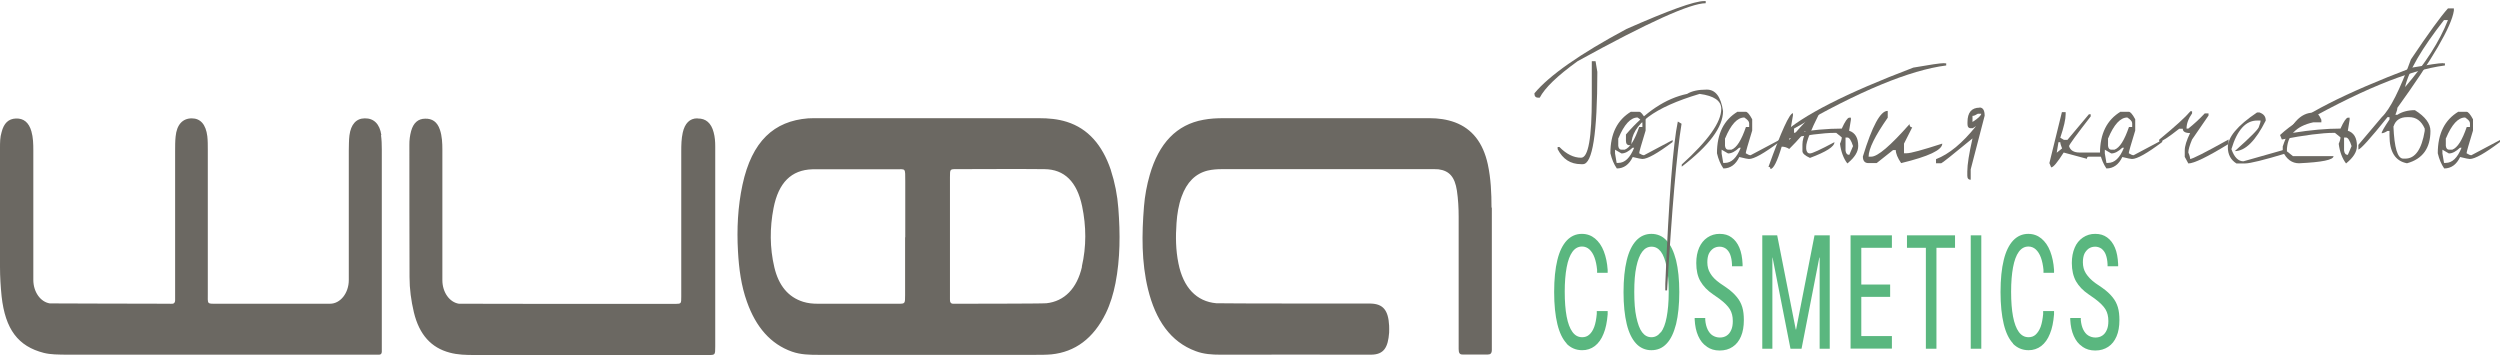
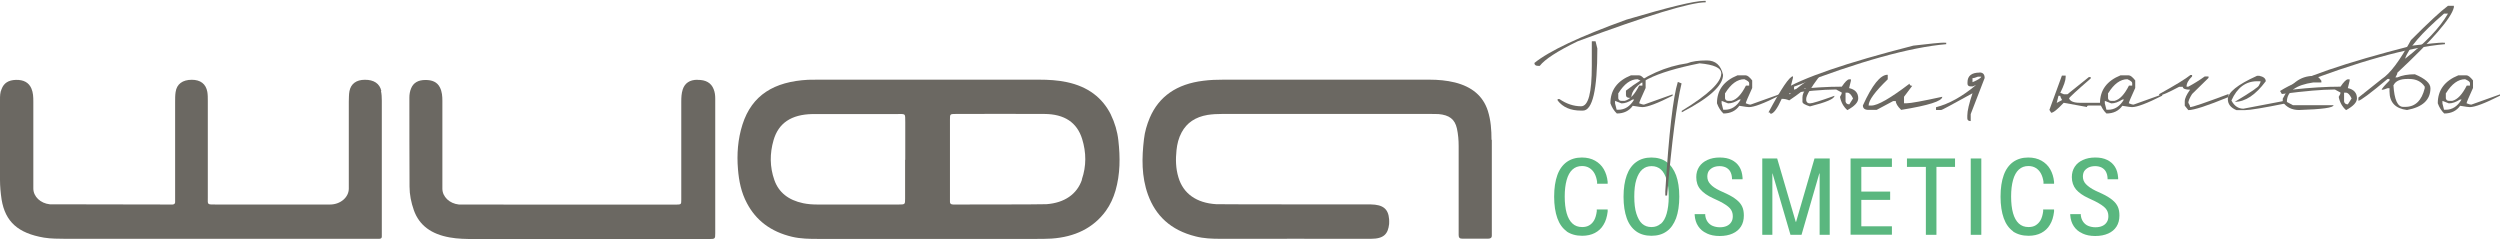
- <svg xmlns="http://www.w3.org/2000/svg" width="310" height="45" fill="none">
-   <path d="M137.742 21.073c-1.053-3.1-2.822-5.126-5.444-5.96-1.132-.358-2.285-.457-3.457-.457h-27.457c-.397 0-.795 0-1.192.02-4.192.337-6.954 2.8-8.126 8.245-.576 2.701-.715 5.463-.556 8.264.12 2.146.397 4.252 1.112 6.239 1.113 3.139 2.94 5.245 5.583 6.179 1.073.377 2.166.397 3.259.397H128.404c.656 0 1.331 0 1.987-.06 2.9-.298 5.185-1.947 6.735-5.106.556-1.152.934-2.404 1.192-3.715.596-3.06.596-6.159.357-9.278a19.939 19.939 0 0 0-.933-4.748v-.02Zm-25.51 8.344v7.172c0 1.053 0 1.073-.795 1.073h-10.073c-.596 0-1.192-.06-1.768-.238-1.848-.576-3.04-2.007-3.576-4.272-.576-2.424-.576-4.907-.1-7.35.616-3.16 2.206-4.73 4.808-4.809H111c1.371 0 1.232-.238 1.252 1.51v6.934l-.02-.02Zm21.934 3.656c-.616 2.702-2.186 4.291-4.411 4.53-.537.06-11.325.06-11.563.06-.298 0-.417-.2-.397-.557V21.987c0-.994 0-1.013.735-1.013 3.655 0 7.311-.04 10.967 0 2.503.02 4.053 1.569 4.688 4.609.517 2.483.537 4.987-.039 7.47l.02.02ZM184.947 25.742c0-1.808-.079-3.596-.457-5.364-.596-2.722-1.967-4.411-4.073-5.206-1.033-.377-2.086-.516-3.159-.516h-25.549c-.835 0-1.649.04-2.484.198-3.318.596-5.523 2.901-6.655 6.835a20.001 20.001 0 0 0-.716 3.914c-.278 3.457-.317 6.894.497 10.251.934 3.815 2.782 6.537 5.921 7.689.993.377 2.026.437 3.059.437 6.219 0 12.437-.02 18.656 0 1.649 0 2.126-.934 2.265-2.722.02-.298 0-.596 0-.874-.1-1.927-.755-2.702-2.285-2.742-.238 0-18.636 0-19.152-.04-2.444-.218-4.093-1.946-4.689-4.946-.338-1.65-.358-3.318-.238-5.007.079-1.132.258-2.245.635-3.278.636-1.768 1.709-2.841 3.219-3.219.596-.139 1.192-.178 1.788-.178h25.947c.298 0 .596 0 .894.02 1.351.178 2.026.953 2.285 2.642.159 1.073.218 2.165.218 3.258v16.391c0 .477.12.695.517.675h3.099c.318 0 .497-.139.497-.576V25.742h-.04ZM47.285 16.742c-.199-1.371-.934-2.086-2.047-2.067-1.053 0-1.728.736-1.907 2.107-.08.615-.06 1.251-.08 1.887v16.053c0 1.629-1.052 2.94-2.324 2.94H26.841c-1.212 0-1.073.08-1.073-1.35V18.53c0-.537 0-1.093-.06-1.63-.178-1.47-.854-2.224-1.926-2.224-1.133 0-1.868.774-2.007 2.264-.06.577-.06 1.173-.06 1.769v18.536c0 .238-.119.397-.298.417-.159.02-.338 0-.497 0-4.629 0-14.642-.04-14.741-.04-1.153-.178-2.047-1.41-2.047-2.92V18.649c0-.795-.02-1.61-.238-2.364-.318-1.113-.973-1.63-1.927-1.59-.914.04-1.49.576-1.768 1.69C0 17.02 0 17.674 0 18.35v14.762c0 1.231.08 2.443.199 3.635.457 4.093 2.046 6.199 5.245 7.014.894.218 1.788.198 2.682.218H47.026c.2 0 .318-.139.318-.377V18.51c0-.596-.02-1.192-.099-1.748l.04-.02ZM86.463 14.675c-.933 0-1.55.616-1.807 1.789-.16.735-.18 1.49-.18 2.245v18.04c0 .913 0 .913-.695.933h-.198c-8.543 0-26.603 0-26.682-.02-1.153-.179-2.047-1.41-2.047-2.92V18.57c0-.835-.04-1.69-.298-2.464-.338-1.033-.993-1.41-1.828-1.39-.874 0-1.47.516-1.748 1.529a6.252 6.252 0 0 0-.218 1.729c0 5.463 0 10.927.02 16.39 0 1.47.198 2.92.536 4.351.675 2.821 2.185 4.41 4.43 5.007 1.014.278 2.047.298 3.08.298h29.026c.815 0 .835 0 .835-1.033V18.152c0-.596-.04-1.172-.199-1.748-.298-1.152-.974-1.729-1.967-1.709l-.06-.02Z" fill="#6B6862" />
-   <path d="M194.285 42.61c-.517-.537-.914-1.352-1.172-2.425-.259-1.072-.398-2.404-.398-3.973 0-1.59.139-2.92.398-3.974.258-1.072.655-1.867 1.172-2.423.516-.537 1.132-.815 1.867-.815.636 0 1.173.199 1.63.576.457.378.834.914 1.092 1.59.259.675.417 1.43.477 2.304v.358h-1.311v-.378c-.06-.576-.159-1.073-.318-1.51-.159-.437-.378-.774-.636-1.013a1.325 1.325 0 0 0-.914-.357c-.477 0-.874.218-1.192.655-.318.437-.556 1.073-.715 1.927-.159.855-.238 1.848-.238 3.02 0 1.212.079 2.245.238 3.08.159.834.397 1.47.715 1.907.318.437.715.656 1.212.656.338 0 .636-.1.874-.318.259-.219.457-.537.616-.954.159-.437.259-.974.318-1.61v-.357h1.351v.398c-.079.953-.238 1.768-.516 2.423-.259.656-.616 1.153-1.073 1.51a2.526 2.526 0 0 1-1.57.517c-.775 0-1.41-.278-1.947-.815h.04ZM202.887 42.61c-.516-.557-.914-1.352-1.172-2.425-.258-1.072-.397-2.384-.397-3.953 0-1.57.139-2.9.397-3.954.258-1.073.656-1.887 1.172-2.444.517-.556 1.153-.834 1.888-.834.735 0 1.391.278 1.887.834.517.557.894 1.371 1.172 2.444.259 1.073.398 2.384.398 3.934 0 1.57-.139 2.9-.398 3.973-.278 1.073-.655 1.888-1.172 2.424-.516.557-1.152.815-1.887.815a2.512 2.512 0 0 1-1.888-.815Zm3.06-1.392c.318-.417.556-1.033.715-1.867.159-.834.259-1.868.259-3.12 0-1.27-.08-2.324-.259-3.158-.179-.835-.397-1.45-.715-1.868-.318-.417-.695-.616-1.152-.616-.457 0-.835.2-1.153.616-.318.418-.556 1.033-.735 1.868-.179.834-.258 1.867-.258 3.12 0 1.27.079 2.324.258 3.138.179.815.398 1.45.715 1.868.318.417.696.616 1.153.616.457 0 .834-.2 1.152-.616l.02.02ZM211.629 42.967c-.457-.298-.794-.735-1.053-1.311-.258-.576-.397-1.252-.437-2.047v-.178h1.311v.238c.04.477.14.854.298 1.192.159.318.358.576.616.735.259.159.557.258.894.258.338 0 .616-.08.855-.238.238-.159.417-.378.556-.696.139-.297.199-.675.199-1.112 0-.576-.12-1.053-.358-1.45-.238-.398-.675-.835-1.311-1.312l-.795-.556c-.675-.457-1.192-.993-1.55-1.61-.357-.615-.516-1.37-.516-2.264 0-.735.119-1.351.357-1.907.239-.537.577-.954 1.014-1.252a2.624 2.624 0 0 1 1.53-.457c.596 0 1.072.14 1.47.437.417.298.735.715.973 1.272.239.556.358 1.231.398 2.026v.278h-1.312v-.218c-.02-.497-.099-.894-.218-1.212a1.69 1.69 0 0 0-.517-.735 1.353 1.353 0 0 0-.794-.259c-.318 0-.577.08-.815.239a1.764 1.764 0 0 0-.536.655c-.12.279-.179.636-.179 1.034 0 .516.119.993.377 1.39.239.418.636.815 1.192 1.212l.815.556c.536.378.953.756 1.271 1.153.318.377.537.794.676 1.252.139.456.198.993.198 1.609 0 .794-.119 1.47-.357 2.026-.239.556-.576.994-1.033 1.292-.437.298-.974.457-1.609.457-.636 0-1.133-.16-1.57-.457l-.04-.04ZM218.484 29.179h1.887l2.305 11.682h.039L225 29.179h1.888v14.066h-1.252V31.94h-.656l1.093-2.443-2.682 13.748h-1.371l-2.702-13.748 1.113 2.443h-.656v11.305h-1.252V29.179h-.039ZM229.47 29.179h5.126v1.55h-3.795v4.55h3.577v1.529h-3.577v4.867h3.795v1.55h-5.126V29.16v.02ZM238.788 30.729h-2.324v-1.55h5.96v1.55h-2.305v12.516h-1.311V30.729h-.02ZM244.371 29.179h1.311v14.066h-1.311V29.179ZM249.636 42.61c-.517-.537-.914-1.352-1.172-2.425-.259-1.072-.398-2.404-.398-3.973 0-1.59.139-2.92.398-3.974.258-1.072.655-1.867 1.172-2.423.517-.537 1.132-.815 1.867-.815.636 0 1.173.199 1.63.576.457.378.834.914 1.092 1.59.259.675.418 1.43.477 2.304v.358h-1.311v-.378c-.06-.576-.159-1.073-.318-1.51-.159-.437-.377-.774-.636-1.013a1.325 1.325 0 0 0-.914-.357c-.476 0-.874.218-1.192.655-.318.437-.556 1.073-.715 1.927-.159.855-.238 1.848-.238 3.02 0 1.212.079 2.245.238 3.08.159.834.397 1.47.715 1.907.318.437.716.656 1.212.656.338 0 .636-.1.874-.318.239-.219.457-.537.616-.954.159-.437.259-.974.318-1.61v-.357h1.351v.398c-.079.953-.238 1.768-.516 2.423-.259.656-.616 1.153-1.073 1.51a2.526 2.526 0 0 1-1.57.517c-.775 0-1.41-.278-1.947-.815h.04ZM258.199 42.967c-.457-.298-.795-.735-1.053-1.311-.258-.576-.398-1.252-.437-2.047v-.178h1.311v.238c.04.477.139.854.298 1.192.159.318.358.576.616.735.258.159.556.258.894.258.338 0 .616-.08.854-.238.239-.159.417-.378.557-.696.139-.297.198-.675.198-1.112 0-.576-.119-1.053-.357-1.45-.239-.398-.676-.835-1.312-1.312l-.794-.556c-.676-.457-1.192-.993-1.55-1.61-.338-.615-.517-1.37-.517-2.264 0-.735.12-1.351.358-1.907a2.78 2.78 0 0 1 1.013-1.252 2.626 2.626 0 0 1 1.53-.457c.596 0 1.053.14 1.47.437.417.298.735.715.974 1.272.238.556.357 1.231.397 2.026v.278h-1.311v-.218c-.02-.497-.099-.894-.219-1.212a1.697 1.697 0 0 0-.516-.735 1.358 1.358 0 0 0-.795-.259c-.318 0-.576.08-.815.239a1.774 1.774 0 0 0-.536.655c-.119.279-.179.636-.179 1.034 0 .516.119.993.378 1.39.258.398.635.815 1.192 1.212l.814.556c.537.378.954.756 1.272 1.153.318.377.536.794.675 1.252.139.456.199.993.199 1.609 0 .794-.119 1.47-.358 2.026-.238.556-.576.994-1.033 1.292-.457.298-.973.457-1.609.457s-1.132-.16-1.569-.457l-.04-.04Z" fill="#5AB77F" />
-   <path d="M211.285.135h.222V.4c-1.885 0-7.184 2.395-15.876 7.184-2.528 1.818-4.08 3.326-4.701 4.523h-.222c-.288 0-.443-.177-.443-.532 1.84-2.217 5.632-4.878 11.419-7.982 5.233-2.306 8.426-3.46 9.623-3.46h-.022Zm-13.88 7.45h.443l.222 1.33c0 7.628-.599 11.442-1.796 11.442h-.222c-1.308 0-2.262-.621-2.905-1.863v-.266h.222c.865.887 1.774 1.33 2.683 1.33.909 0 1.33-2.483 1.33-7.428V7.607l.023-.022ZM202.26 13.86h.998c.2 0 .466.31.798.931v1.397c-.532 1.73-.798 2.66-.798 2.816.244.155.444.244.599.244l3.548-1.885v.244c-1.885 1.42-3.127 2.107-3.748 2.107-.11 0-.51-.067-1.197-.244-.443.931-1.109 1.419-1.973 1.419-.355-.51-.621-1.131-.799-1.885 0-2.439.865-4.146 2.572-5.166v.022Zm-1.596 3.282v.953c.044.31.177.466.399.466h.399c.665-.244 1.242-1.198 1.796-2.816h.399v-.466c0-.222-.199-.443-.598-.71-.865 0-1.663.865-2.373 2.573h-.022Zm.399 1.884-.798-.465v.465l.199 1.175h.2c.82 0 1.463-.62 1.973-1.884h-.199c-.488.465-.931.71-1.375.71Z" fill="#6B6862" />
-   <path d="M211.64 11.11c1.086 0 1.751.887 2.018 2.661 0 1.974-1.708 4.28-5.122 6.896v-.266c3.281-2.971 4.9-5.255 4.9-6.896 0-1.02-.887-1.619-2.683-1.862-5.654 1.685-8.47 3.791-8.47 6.363h-.222c-.288 0-.444-.177-.444-.532v-.798c2.417-2.816 4.945-4.479 7.584-5.033.576-.355 1.397-.533 2.439-.533Zm-3.57 3.97.443.265c-.598 3.66-1.197 10.555-1.796 20.666h-.221v-.798c.443-10.71.975-17.406 1.552-20.134h.022ZM215.476 13.86h.997c.2 0 .466.31.799.931v1.397c-.532 1.73-.799 2.66-.799 2.816.244.155.444.244.599.244l3.548-1.885v.244c-1.885 1.42-3.127 2.107-3.747 2.107-.111 0-.51-.067-1.198-.244-.443.931-1.108 1.419-1.973 1.419-.355-.51-.621-1.131-.798-1.885 0-2.439.864-4.146 2.572-5.166v.022Zm-1.575 3.282v.953c.045.31.178.466.399.466h.4c.665-.244 1.241-1.198 1.796-2.816h.399v-.466c0-.222-.2-.443-.599-.71-.865 0-1.663.865-2.372 2.573h-.023Zm.377 1.884-.798-.465v.465l.2 1.175h.199c.821 0 1.464-.62 1.974-1.884h-.2c-.488.465-.931.71-1.375.71Z" fill="#6B6862" />
-   <path d="M225.609 14.037c-1.087 2.151-1.641 3.548-1.641 4.147v.288c.044.377.2.554.466.554.288 0 1.286-.465 3.037-1.397 0 .555-1.02 1.198-3.037 1.952-.621-.289-.932-.555-.932-.843v-.82c0-.51.156-1.065.466-1.663h-.244c0 .244-.621.975-1.862 2.217a1.656 1.656 0 0 0-.932-.288c-.554 1.84-1.02 2.771-1.397 2.771 0-.177-.066-.266-.243-.266 1.596-4.434 2.616-6.652 3.037-6.652v.266c-.31 1.708-.465 2.706-.465 3.06 2.017-2.394 3.259-3.592 3.725-3.592v.266h.022Z" fill="#6B6862" />
-   <path d="M241.108 7.851h.222v.266c-4.502.577-10.799 3.17-18.87 7.827v.532c2.195-.354 4.169-.532 5.92-.532.4-.887.71-1.33.91-1.352h.221v.266l-.221 1.352c.753.244 1.13.887 1.13 1.885 0 .732-.443 1.441-1.352 2.173-.466-.62-.776-1.42-.909-2.44.155-.354.221-.62.221-.797l-.687-.555h-.222c-1.33 0-3.459.267-6.363.82l-.222-.553c2.572-2.417 8.027-5.19 16.364-8.36 2.04-.355 3.326-.554 3.858-.554v.022Zm-12.262 9.202v1.619c.044.354.2.532.466.532l.465-1.087c-.221-.71-.465-1.064-.687-1.064h-.244Z" fill="#6B6862" />
-   <path d="M234.079 13.793v.799c-1.574 2.261-2.373 3.858-2.373 4.833h.333c.798 0 2.373-1.352 4.745-4.035 0 .266.111.399.333.399l-1.02 2.018v1.197h.332c.488 0 1.952-.399 4.413-1.197 0 .798-1.708 1.596-5.1 2.417-.444-.643-.665-1.198-.665-1.619h-.333l-2.04 1.619h-1.02c-.443 0-.687-.266-.687-.82 1.153-3.77 2.173-5.655 3.06-5.655l.022.044ZM245.454 13.328c.421 0 .643.332.643 1.02L244.367 21v1.286c-.288 0-.421-.178-.421-.51v-.51c0-.865.222-2.24.643-4.102-2.505 2.062-3.791 3.082-3.88 3.082h-.643v-.51c1.619-.621 3.259-1.974 4.967-4.102l-.422.266h-.221c-.289 0-.422-.178-.422-.51v-.244c0-1.197.51-1.796 1.508-1.796l-.022-.022Zm-.865 1.02v.776c.71-.444 1.064-.798 1.087-1.02h-.422c-.288.177-.487.266-.643.266l-.022-.022ZM256.141 13.904v.266c0 .621-.221 1.575-.665 2.905l.444.266h.443l2.661-3.17h.222v.265c-1.774 2.284-2.683 3.526-2.683 3.681.155.532.598.798 1.33.798h2.883v.51h-1.774c-.156 0-.222.09-.222.267l-2.883-.777c-.776 1.22-1.286 1.84-1.552 1.84l-.221-.531 1.552-6.32h.465Zm-.887 3.703-.221 1.33.665-.532c-.133-.332-.222-.598-.222-.776h-.222v-.022Z" fill="#6B6862" />
-   <path d="M262.971 13.86h.997c.2 0 .466.31.799.931v1.397c-.532 1.73-.799 2.66-.799 2.816.244.155.444.244.599.244l3.548-1.885v.244c-1.885 1.42-3.127 2.107-3.747 2.107-.111 0-.51-.067-1.198-.244-.443.931-1.108 1.419-1.973 1.419-.355-.51-.621-1.131-.798-1.885 0-2.439.864-4.146 2.572-5.166v.022Zm-1.575 3.282v.953c.045.31.178.466.4.466h.399c.665-.244 1.241-1.198 1.796-2.816h.399v-.466c0-.222-.2-.443-.599-.71-.865 0-1.663.865-2.372 2.573h-.023Zm.4 1.884-.799-.465v.465l.2 1.175h.199c.821 0 1.464-.62 1.974-1.884h-.2c-.488.465-.931.71-1.374.71Z" fill="#6B6862" />
-   <path d="M271.574 13.793h.244v.267c-.466.665-.688 1.285-.688 1.884h.222c.643-.51 1.331-1.13 2.04-1.885h.466v.267l-2.04 2.97c-.311.733-.466 1.287-.466 1.62.155.354.222.62.222.798.288 0 1.862-.799 4.767-2.417v.554c-2.638 1.619-4.301 2.417-4.989 2.417l-.443-.82v-.799c0-.532.221-1.241.665-2.15-.599 0-.909-.178-.909-.533h-.444c-1.352 1.065-2.195 1.619-2.483 1.619v-.266c1.996-1.64 3.282-2.816 3.858-3.503l-.022-.023Z" fill="#6B6862" />
-   <path d="M280.111 13.927c.576.177.842.51.842 1.02-1.264 2.527-2.55 3.791-3.836 3.791 1.996-1.774 2.994-2.794 2.994-3.038.133-.332.199-.576.199-.754h-.421c-1.419 0-2.484 1.176-3.193 3.548.355 1.02.865 1.508 1.486 1.508l5.321-1.508v.51c-2.794.843-4.501 1.264-5.122 1.264h-1.064c-.71-.444-1.065-1.109-1.065-2.018 0-1.241 1.198-2.683 3.615-4.301h.221l.023-.022Z" fill="#6B6862" />
-   <path d="M287.095 13.97c.244 0 .488.29.754.888v.31h-.998c-2.173.466-3.281 1.663-3.281 3.592l.754.599h5.033c0 .465-1.419.754-4.28.887-.864 0-1.552-.488-2.017-1.486v-.599c.931-2.793 2.195-4.19 3.769-4.19h.266Z" fill="#6B6862" />
-   <path d="M302.949 7.851h.222v.266c-4.502.577-10.799 3.17-18.87 7.827v.532c2.195-.354 4.169-.532 5.92-.532.4-.887.71-1.33.91-1.352h.221v.266l-.221 1.352c.753.244 1.13.887 1.13 1.885 0 .732-.443 1.441-1.352 2.173-.466-.62-.776-1.42-.909-2.44.155-.354.221-.62.221-.797l-.687-.555h-.222c-1.33 0-3.459.267-6.363.82l-.222-.553c2.572-2.417 8.027-5.19 16.364-8.36 2.04-.355 3.326-.554 3.858-.554v.022Zm-12.284 9.202v1.619c.044.354.2.532.466.532l.465-1.087c-.222-.71-.465-1.064-.687-1.064h-.244Z" fill="#6B6862" />
-   <path d="M303.547 1.044h.732v.288c-.31 1.996-2.661 6.009-7.007 12.04 0 .2-.088.488-.243.865h.243c.577-.377 1.309-.577 2.173-.577 1.286.799 1.929 1.663 1.929 2.573 0 2.15-.975 3.48-2.904 4.013-1.441-.266-2.173-1.397-2.173-3.437v-.576h-.244c-.311.199-.554.288-.732.288 0-.178.333-.754.976-1.708v-.288h-.244c-2.151 2.683-3.37 4.013-3.614 4.013v-.576l2.904-3.437c1.02-.976 2.24-3.37 3.615-7.162 2.173-3.237 3.703-5.344 4.589-6.32Zm-5.321 9.756c2.528-2.927 4.301-5.698 5.321-8.315h-.487c-2.772 3.548-4.391 6.32-4.834 8.315Zm-1.441 4.856c.11 2.683.51 4.013 1.219 4.013h.244c1.242 0 2.04-1.153 2.417-3.436v-.289c-.421-.953-1.064-1.419-1.929-1.419h-.244c-.865 0-1.441.377-1.685 1.131h-.022ZM304.856 13.86h.998c.199 0 .465.31.798.931v1.397c-.532 1.73-.798 2.66-.798 2.816.243.155.443.244.598.244L310 17.363v.244c-1.885 1.42-3.126 2.107-3.747 2.107-.111 0-.51-.067-1.198-.244-.443.931-1.108 1.419-1.973 1.419-.355-.51-.621-1.131-.798-1.885 0-2.439.864-4.146 2.572-5.166v.022Zm-1.574 3.282v.953c.044.31.177.466.399.466h.399c.665-.244 1.241-1.198 1.796-2.816h.399v-.466c0-.222-.2-.443-.599-.71-.865 0-1.663.865-2.372 2.573h-.022Zm.376 1.884-.798-.465v.465l.2 1.175h.199c.821 0 1.464-.62 1.974-1.884h-.2c-.488.465-.931.71-1.375.71Z" fill="#6B6862" />
+ <svg xmlns="http://www.w3.org/2000/svg" viewBox="0 0 387 37" fill="none">
+   <path d="M171.956 17.724C170.641 15.12 168.434 13.418 165.16 12.717C163.746 12.416 162.307 12.333 160.844 12.333C149.41 12.333 138.001 12.333 126.567 12.333C126.071 12.333 125.575 12.333 125.079 12.35C119.846 12.633 116.398 14.703 114.935 19.276C114.216 21.546 114.042 23.865 114.24 26.219C114.389 28.021 114.736 29.79 115.629 31.459C117.018 34.096 119.3 35.865 122.599 36.65C123.938 36.967 125.302 36.983 126.666 36.983C132.346 36.983 138.051 36.983 143.73 36.983C149.261 36.983 154.768 36.983 160.298 36.983C161.117 36.983 161.96 36.983 162.779 36.933C166.4 36.683 169.252 35.298 171.187 32.644C171.881 31.676 172.352 30.625 172.675 29.523C173.419 26.953 173.419 24.349 173.121 21.729C172.972 20.36 172.576 19.009 171.956 17.74V17.724ZM140.109 24.733C140.109 26.736 140.109 28.755 140.109 30.758C140.109 31.643 140.109 31.659 139.117 31.659C134.926 31.659 130.734 31.659 126.542 31.659C125.798 31.659 125.054 31.609 124.335 31.459C122.028 30.975 120.54 29.773 119.871 27.871C119.151 25.835 119.151 23.748 119.747 21.696C120.515 19.042 122.5 17.724 125.749 17.657C126.17 17.657 126.567 17.657 126.989 17.657C130.858 17.657 134.702 17.657 138.572 17.657C140.283 17.657 140.109 17.457 140.134 18.925C140.134 20.861 140.134 22.797 140.134 24.75L140.109 24.733ZM167.491 27.804C166.722 30.074 164.763 31.409 161.985 31.609C161.315 31.659 147.848 31.659 147.55 31.659C147.178 31.659 147.029 31.492 147.054 31.192C147.054 30.942 147.054 30.691 147.054 30.458C147.054 28.522 147.054 26.569 147.054 24.633C147.054 22.58 147.054 20.544 147.054 18.491C147.054 17.657 147.054 17.64 147.972 17.64C152.535 17.64 157.099 17.607 161.663 17.64C164.788 17.657 166.722 18.959 167.516 21.512C168.161 23.598 168.186 25.701 167.466 27.787L167.491 27.804Z" fill="#6B6862" />
+   <path d="M230.885 21.646C230.885 20.127 230.785 18.625 230.314 17.14C229.57 14.853 227.859 13.434 225.23 12.767C223.94 12.45 222.625 12.333 221.286 12.333C215.879 12.333 210.497 12.333 205.09 12.333C199.857 12.333 194.623 12.333 189.39 12.333C188.348 12.333 187.332 12.366 186.29 12.5C182.148 13 179.395 14.936 177.981 18.241C177.535 19.309 177.212 20.411 177.088 21.529C176.741 24.433 176.691 27.32 177.708 30.141C178.874 33.345 181.181 35.632 185.099 36.599C186.339 36.917 187.629 36.967 188.919 36.967C196.682 36.967 204.445 36.95 212.208 36.967C214.267 36.967 214.862 36.182 215.036 34.68C215.061 34.43 215.036 34.179 215.036 33.946C214.912 32.327 214.093 31.676 212.184 31.643C211.886 31.643 188.919 31.643 188.274 31.609C185.223 31.426 183.165 29.974 182.421 27.454C181.999 26.068 181.974 24.666 182.123 23.248C182.222 22.297 182.445 21.362 182.917 20.494C183.71 19.009 185.05 18.107 186.935 17.79C187.679 17.674 188.423 17.64 189.167 17.64C199.956 17.64 210.77 17.64 221.559 17.64C221.931 17.64 222.303 17.64 222.675 17.657C224.361 17.807 225.205 18.458 225.527 19.877C225.726 20.778 225.8 21.696 225.8 22.614C225.8 26.602 225.8 30.591 225.8 34.58C225.8 35.181 225.8 35.782 225.8 36.383C225.8 36.783 225.949 36.967 226.445 36.95C227.735 36.95 229.024 36.95 230.314 36.95C230.711 36.95 230.934 36.833 230.934 36.466C230.934 36.332 230.934 36.182 230.934 36.049C230.934 31.242 230.934 26.436 230.934 21.646H230.885Z" fill="#6B6862" />
+   <path d="M59.03 14.085C58.782 12.934 57.864 12.333 56.475 12.35C55.16 12.35 54.317 12.967 54.094 14.119C53.995 14.636 54.02 15.17 53.995 15.704C53.995 19.242 53.995 22.764 53.995 26.302C53.995 27.02 53.995 29.189 53.995 29.189C53.995 30.558 52.68 31.659 51.093 31.659C50.969 31.659 38.89 31.659 33.508 31.659C31.995 31.659 32.169 31.726 32.169 30.524C32.169 25.551 32.169 20.561 32.169 15.587C32.169 15.137 32.169 14.669 32.094 14.219C31.871 12.984 31.028 12.35 29.689 12.35C28.275 12.35 27.357 13.001 27.183 14.252C27.109 14.736 27.109 15.237 27.109 15.738C27.109 20.644 27.109 25.551 27.109 30.458C27.109 30.741 27.109 31.025 27.109 31.309C27.109 31.509 26.96 31.643 26.737 31.659C26.539 31.676 26.315 31.659 26.117 31.659C20.338 31.659 7.838 31.626 7.714 31.626C6.275 31.476 5.159 30.441 5.159 29.173C5.159 28.972 5.159 26.836 5.159 26.169C5.159 22.68 5.159 19.176 5.159 15.688C5.159 15.02 5.134 14.336 4.861 13.701C4.464 12.767 3.646 12.333 2.455 12.366C1.315 12.4 0.595 12.85 0.248 13.785C0 14.319 0 14.87 0 15.437C0 19.576 0 23.698 0 27.837C0 28.872 0.099 29.89 0.248 30.892C0.818 34.33 2.803 36.099 6.796 36.783C7.912 36.967 9.028 36.95 10.144 36.967C17.783 36.967 25.422 36.967 33.062 36.967C41.271 36.967 49.506 36.967 57.715 36.967C58.038 36.967 58.385 36.967 58.707 36.967C58.955 36.967 59.104 36.85 59.104 36.65C59.104 36.433 59.104 36.232 59.104 36.015C59.104 29.206 59.104 22.38 59.104 15.571C59.104 15.07 59.079 14.569 58.98 14.102L59.03 14.085Z" fill="#6B6862" />
+   <path d="M107.941 12.35C106.775 12.35 106.006 12.867 105.684 13.852C105.486 14.469 105.461 15.103 105.461 15.738C105.461 20.794 105.461 25.835 105.461 30.892C105.461 31.659 105.461 31.659 104.593 31.676C104.518 31.676 104.419 31.676 104.345 31.676C93.68 31.676 71.134 31.676 71.035 31.659C69.597 31.509 68.48 30.474 68.48 29.206C68.48 29.022 68.48 27.036 68.48 26.219C68.48 22.68 68.48 19.159 68.48 15.621C68.48 14.92 68.431 14.202 68.108 13.551C67.687 12.683 66.868 12.366 65.826 12.383C64.735 12.383 63.991 12.817 63.644 13.668C63.446 14.135 63.371 14.619 63.371 15.12C63.371 19.71 63.371 24.299 63.396 28.889C63.396 30.124 63.644 31.342 64.066 32.544C64.909 34.914 66.794 36.249 69.597 36.75C70.861 36.983 72.151 37 73.441 37C79.121 37 84.825 37 90.505 37C96.904 37 103.303 37 109.677 37C110.694 37 110.719 37 110.719 36.132C110.719 29.173 110.719 22.23 110.719 15.27C110.719 14.77 110.669 14.286 110.471 13.802C110.099 12.834 109.256 12.35 108.015 12.366L107.941 12.35Z" fill="#6B6862" />
+   <path d="M242.541 35.815C241.897 35.364 241.401 34.68 241.078 33.779C240.756 32.878 240.582 31.759 240.582 30.441C240.582 29.106 240.756 27.988 241.078 27.103C241.401 26.202 241.897 25.534 242.541 25.067C243.186 24.616 243.955 24.383 244.873 24.383C245.667 24.383 246.336 24.55 246.907 24.867C247.477 25.184 247.948 25.634 248.271 26.202C248.593 26.769 248.792 27.404 248.866 28.138V28.438H247.229V28.121C247.155 27.637 247.031 27.22 246.832 26.853C246.634 26.486 246.361 26.202 246.039 26.002C245.716 25.801 245.319 25.701 244.898 25.701C244.302 25.701 243.806 25.885 243.41 26.252C243.013 26.619 242.715 27.153 242.517 27.871C242.318 28.588 242.219 29.423 242.219 30.408C242.219 31.426 242.318 32.294 242.517 32.995C242.715 33.696 243.013 34.23 243.41 34.597C243.806 34.964 244.302 35.148 244.922 35.148C245.344 35.148 245.716 35.064 246.014 34.88C246.336 34.697 246.584 34.43 246.783 34.079C246.981 33.712 247.105 33.261 247.179 32.727V32.427H248.866V32.761C248.767 33.562 248.568 34.246 248.221 34.797C247.899 35.348 247.452 35.765 246.882 36.065C246.336 36.349 245.667 36.499 244.922 36.499C243.955 36.499 243.161 36.266 242.492 35.815H242.541Z" fill="#5AB77F" />
+   <path d="M253.284 35.815C252.639 35.348 252.143 34.68 251.82 33.779C251.498 32.878 251.324 31.776 251.324 30.458C251.324 29.139 251.498 28.021 251.82 27.137C252.143 26.235 252.639 25.551 253.284 25.084C253.928 24.616 254.722 24.383 255.64 24.383C256.558 24.383 257.376 24.616 257.996 25.084C258.641 25.551 259.112 26.235 259.459 27.137C259.782 28.038 259.955 29.139 259.955 30.441C259.955 31.759 259.782 32.878 259.459 33.779C259.112 34.68 258.641 35.364 257.996 35.815C257.351 36.282 256.558 36.499 255.64 36.499C254.722 36.499 253.904 36.266 253.284 35.815ZM257.103 34.647C257.5 34.296 257.798 33.779 257.996 33.078C258.194 32.377 258.318 31.509 258.318 30.458C258.318 29.39 258.219 28.505 257.996 27.804C257.773 27.103 257.5 26.586 257.103 26.235C256.706 25.885 256.235 25.718 255.665 25.718C255.094 25.718 254.623 25.885 254.226 26.235C253.829 26.586 253.532 27.103 253.308 27.804C253.085 28.505 252.986 29.373 252.986 30.424C252.986 31.492 253.085 32.377 253.308 33.061C253.532 33.745 253.804 34.28 254.201 34.63C254.598 34.981 255.069 35.148 255.64 35.148C256.21 35.148 256.682 34.981 257.078 34.63L257.103 34.647Z" fill="#5AB77F" />
+   <path d="M264.194 36.115C263.624 35.865 263.202 35.498 262.88 35.014C262.557 34.53 262.384 33.962 262.334 33.295V33.145H263.971V33.345C264.021 33.745 264.145 34.063 264.343 34.346C264.541 34.613 264.789 34.83 265.112 34.964C265.434 35.097 265.806 35.181 266.228 35.181C266.65 35.181 266.997 35.114 267.294 34.981C267.592 34.847 267.815 34.663 267.989 34.396C268.163 34.146 268.237 33.829 268.237 33.462C268.237 32.978 268.088 32.577 267.791 32.243C267.493 31.91 266.947 31.543 266.154 31.142L265.161 30.675C264.318 30.291 263.673 29.84 263.227 29.323C262.78 28.805 262.582 28.171 262.582 27.42C262.582 26.803 262.731 26.285 263.028 25.818C263.326 25.367 263.748 25.017 264.293 24.767C264.839 24.516 265.459 24.383 266.203 24.383C266.947 24.383 267.542 24.5 268.039 24.75C268.559 25 268.956 25.351 269.254 25.818C269.551 26.285 269.7 26.853 269.75 27.52V27.754H268.113V27.57C268.088 27.153 267.989 26.819 267.84 26.552C267.691 26.285 267.468 26.085 267.195 25.935C266.922 25.801 266.575 25.718 266.203 25.718C265.806 25.718 265.484 25.785 265.186 25.918C264.913 26.052 264.69 26.235 264.517 26.469C264.368 26.703 264.293 27.003 264.293 27.337C264.293 27.771 264.442 28.171 264.765 28.505C265.062 28.855 265.558 29.189 266.253 29.523L267.27 29.99C267.939 30.308 268.46 30.625 268.857 30.958C269.254 31.276 269.527 31.626 269.7 32.01C269.874 32.394 269.948 32.844 269.948 33.362C269.948 34.029 269.8 34.597 269.502 35.064C269.204 35.531 268.783 35.898 268.212 36.149C267.667 36.399 266.997 36.533 266.203 36.533C265.409 36.533 264.789 36.399 264.244 36.149L264.194 36.115Z" fill="#5AB77F" />
+   <path d="M272.75 24.533H275.106L277.983 34.346H278.033L280.885 24.533H283.241V36.349H281.679V26.853H280.86L282.225 24.8L278.876 36.349H277.165L273.792 24.8L275.181 26.853H274.362V36.349H272.8V24.533H272.75Z" fill="#5AB77F" />
+   <path d="M286.469 24.533H292.868V25.835H288.131V29.657H292.595V30.942H288.131V35.031H292.868V36.332H286.469V24.516V24.533Z" fill="#5AB77F" />
+   <path d="M298.099 25.835H295.197V24.533H302.638V25.835H299.761V36.349H298.124V25.835H298.099Z" fill="#5AB77F" />
+   <path d="M305.07 24.533H306.707V36.349H305.07V24.533Z" fill="#5AB77F" />
+   <path d="M311.643 35.815C310.998 35.364 310.502 34.68 310.18 33.779C309.857 32.878 309.684 31.759 309.684 30.441C309.684 29.106 309.857 27.988 310.18 27.103C310.502 26.202 310.998 25.534 311.643 25.067C312.288 24.616 313.057 24.383 313.974 24.383C314.768 24.383 315.438 24.55 316.008 24.867C316.579 25.184 317.05 25.634 317.372 26.202C317.695 26.769 317.893 27.404 317.968 28.138V28.438H316.331V28.121C316.256 27.637 316.132 27.22 315.934 26.853C315.735 26.486 315.463 26.202 315.14 26.002C314.818 25.801 314.421 25.701 313.999 25.701C313.404 25.701 312.908 25.885 312.511 26.252C312.114 26.619 311.817 27.153 311.618 27.871C311.42 28.588 311.321 29.423 311.321 30.408C311.321 31.426 311.42 32.294 311.618 32.995C311.817 33.696 312.114 34.23 312.511 34.597C312.908 34.964 313.404 35.148 314.024 35.148C314.446 35.148 314.818 35.064 315.115 34.88C315.413 34.697 315.686 34.43 315.884 34.079C316.083 33.712 316.207 33.261 316.281 32.727V32.427H317.968V32.761C317.868 33.562 317.67 34.246 317.323 34.797C317 35.348 316.554 35.765 315.983 36.065C315.438 36.349 314.768 36.499 314.024 36.499C313.057 36.499 312.263 36.266 311.593 35.815H311.643Z" fill="#5AB77F" />
+   <path d="M322.333 36.115C321.762 35.865 321.341 35.498 321.018 35.014C320.696 34.53 320.522 33.962 320.473 33.295V33.145H322.11V33.345C322.159 33.745 322.283 34.063 322.482 34.346C322.68 34.613 322.928 34.83 323.251 34.964C323.573 35.097 323.945 35.181 324.367 35.181C324.788 35.181 325.136 35.114 325.433 34.981C325.731 34.847 325.954 34.663 326.128 34.396C326.301 34.146 326.376 33.829 326.376 33.462C326.376 32.978 326.227 32.577 325.929 32.243C325.632 31.91 325.086 31.543 324.292 31.142L323.3 30.675C322.457 30.291 321.812 29.84 321.366 29.323C320.944 28.805 320.721 28.171 320.721 27.42C320.721 26.803 320.869 26.285 321.167 25.818C321.465 25.351 321.886 25.017 322.432 24.767C322.978 24.516 323.598 24.383 324.342 24.383C325.086 24.383 325.656 24.5 326.177 24.75C326.698 25 327.095 25.351 327.393 25.818C327.69 26.285 327.839 26.853 327.889 27.52V27.754H326.252V27.57C326.227 27.153 326.128 26.819 325.979 26.552C325.83 26.285 325.607 26.085 325.334 25.935C325.061 25.801 324.714 25.718 324.342 25.718C323.945 25.718 323.623 25.785 323.325 25.918C323.052 26.052 322.829 26.235 322.655 26.469C322.506 26.703 322.432 27.003 322.432 27.337C322.432 27.771 322.581 28.171 322.903 28.505C323.226 28.839 323.697 29.189 324.391 29.523L325.408 29.99C326.078 30.308 326.599 30.625 326.996 30.958C327.392 31.276 327.665 31.626 327.839 32.01C328.013 32.394 328.087 32.844 328.087 33.362C328.087 34.029 327.938 34.597 327.641 35.064C327.343 35.531 326.921 35.898 326.351 36.149C325.78 36.399 325.136 36.533 324.342 36.533C323.548 36.533 322.928 36.399 322.382 36.149L322.333 36.115Z" fill="#5AB77F" />
+   <path d="M263.767 0.135H264.043V0.358C261.691 0.358 255.075 2.37 244.224 6.393C241.069 7.921 239.131 9.187 238.356 10.193H238.079C237.719 10.193 237.525 10.044 237.525 9.746C239.823 7.883 244.556 5.648 251.781 3.04C258.314 1.103 262.3 0.135 263.794 0.135H263.767ZM246.439 6.393H246.992L247.269 7.511C247.269 13.918 246.522 17.122 245.027 17.122H244.75C243.117 17.122 241.927 16.6 241.124 15.557V15.334H241.401C242.48 16.079 243.615 16.451 244.75 16.451C245.885 16.451 246.411 14.365 246.411 10.212V6.412L246.439 6.393Z" fill="#6B6862" />
+   <path d="M252.501 11.665H253.746C253.995 11.665 254.327 11.925 254.743 12.447V13.62C254.078 15.073 253.746 15.855 253.746 15.986C254.051 16.116 254.3 16.191 254.494 16.191L258.922 14.607V14.812C256.57 16.004 255.019 16.582 254.244 16.582C254.106 16.582 253.608 16.526 252.75 16.377C252.196 17.159 251.366 17.569 250.286 17.569C249.843 17.141 249.511 16.619 249.29 15.986C249.29 13.937 250.369 12.503 252.501 11.646V11.665ZM250.507 14.421V15.222C250.563 15.483 250.729 15.613 251.006 15.613H251.504C252.334 15.408 253.054 14.607 253.746 13.248H254.244V12.857C254.244 12.67 253.995 12.484 253.497 12.261C252.417 12.261 251.421 12.987 250.535 14.421H250.507ZM251.006 16.004L250.009 15.613V16.004L250.258 16.992H250.507C251.532 16.992 252.334 16.47 252.971 15.408H252.722C252.113 15.8 251.559 16.004 251.006 16.004Z" fill="#6B6862" />
+   <path d="M264.209 9.355C265.566 9.355 266.396 10.1 266.728 11.59C266.728 13.248 264.597 15.185 260.334 17.383V17.159C264.431 14.663 266.452 12.745 266.452 11.366C266.452 10.51 265.344 10.007 263.102 9.802C256.044 11.217 252.528 12.987 252.528 15.148H252.251C251.892 15.148 251.698 14.999 251.698 14.701V14.03C254.715 11.665 257.871 10.268 261.165 9.802C261.884 9.504 262.909 9.355 264.209 9.355ZM259.753 12.689L260.307 12.912C259.559 15.986 258.812 21.779 258.064 30.272H257.788V29.602C258.341 20.605 259.006 14.98 259.725 12.689H259.753Z" fill="#6B6862" />
+   <path d="M268.998 11.665H270.244C270.493 11.665 270.825 11.925 271.24 12.447V13.62C270.576 15.073 270.244 15.855 270.244 15.986C270.548 16.116 270.797 16.191 270.991 16.191L275.42 14.607V14.812C273.067 16.004 271.517 16.582 270.742 16.582C270.604 16.582 270.105 16.526 269.247 16.377C268.694 17.159 267.863 17.569 266.784 17.569C266.341 17.141 266.009 16.619 265.787 15.986C265.787 13.937 266.867 12.503 268.998 11.646V11.665ZM267.033 14.421V15.222C267.088 15.483 267.254 15.613 267.531 15.613H268.029C268.86 15.408 269.579 14.607 270.271 13.248H270.77V12.857C270.77 12.67 270.521 12.484 270.022 12.261C268.943 12.261 267.946 12.987 267.061 14.421H267.033ZM267.503 16.004L266.507 15.613V16.004L266.756 16.992H267.005C268.029 16.992 268.832 16.47 269.469 15.408H269.22C268.611 15.8 268.057 16.004 267.503 16.004Z" fill="#6B6862" />
+   <path d="M281.648 11.813C280.292 13.62 279.6 14.794 279.6 15.297V15.539C279.655 15.855 279.849 16.004 280.181 16.004C280.541 16.004 281.787 15.613 283.974 14.831C283.974 15.297 282.7 15.837 280.181 16.47C279.406 16.228 279.019 16.004 279.019 15.762V15.073C279.019 14.645 279.212 14.179 279.6 13.676H279.296C279.296 13.881 278.52 14.496 276.97 15.539C276.638 15.39 276.251 15.297 275.808 15.297C275.116 16.843 274.534 17.625 274.064 17.625C274.064 17.476 273.981 17.401 273.759 17.401C275.752 13.676 277.026 11.813 277.552 11.813V12.037C277.164 13.471 276.97 14.309 276.97 14.607C279.489 12.596 281.039 11.59 281.621 11.59V11.813H281.648Z" fill="#6B6862" />
+   <path d="M300.997 6.617H301.274V6.84C295.655 7.325 287.793 9.504 277.718 13.415V13.862C280.458 13.564 282.922 13.415 285.108 13.415C285.607 12.67 285.994 12.298 286.243 12.279H286.52V12.503L286.243 13.639C287.184 13.844 287.655 14.384 287.655 15.222C287.655 15.837 287.101 16.433 285.966 17.047C285.385 16.526 284.998 15.855 284.832 14.999C285.025 14.701 285.108 14.477 285.108 14.328L284.25 13.862H283.973C282.313 13.862 279.655 14.086 276.029 14.552L275.752 14.086C278.963 12.056 285.773 9.727 296.181 7.064C298.727 6.766 300.333 6.598 300.997 6.598V6.617ZM285.69 14.347V15.706C285.745 16.004 285.939 16.153 286.271 16.153L286.852 15.241C286.575 14.645 286.271 14.347 285.994 14.347H285.69Z" fill="#6B6862" />
+   <path d="M292.222 11.609V12.279C290.257 14.179 289.26 15.52 289.26 16.34H289.676C290.672 16.34 292.638 15.204 295.599 12.95C295.599 13.173 295.738 13.285 296.015 13.285L294.741 14.98V15.986H295.156C295.765 15.986 297.592 15.65 300.665 14.98C300.665 15.65 298.533 16.321 294.298 17.01C293.745 16.47 293.468 16.004 293.468 15.65H293.053L290.506 17.01H289.233C288.679 17.01 288.375 16.787 288.375 16.321C289.814 13.155 291.087 11.571 292.195 11.571L292.222 11.609Z" fill="#6B6862" />
+   <path d="M306.423 11.217C306.949 11.217 307.225 11.497 307.225 12.074L305.066 17.662V18.742C304.706 18.742 304.54 18.593 304.54 18.314V17.886C304.54 17.159 304.817 16.004 305.343 14.44C302.215 16.172 300.61 17.029 300.499 17.029H299.696V16.6C301.717 16.079 303.765 14.943 305.897 13.155L305.371 13.378H305.094C304.734 13.378 304.568 13.229 304.568 12.95V12.745C304.568 11.739 305.205 11.236 306.45 11.236L306.423 11.217ZM305.343 12.074V12.726C306.229 12.354 306.672 12.056 306.699 11.869H306.174C305.814 12.018 305.565 12.093 305.371 12.093L305.343 12.074Z" fill="#6B6862" />
+   <path d="M319.765 11.702V11.925C319.765 12.447 319.488 13.248 318.934 14.365L319.488 14.589H320.041L323.363 11.925H323.64V12.149C321.426 14.067 320.291 15.11 320.291 15.241C320.484 15.688 321.038 15.911 321.951 15.911H325.55V16.34H323.335C323.142 16.34 323.059 16.414 323.059 16.563L319.46 15.911C318.491 16.936 317.855 17.457 317.523 17.457L317.246 17.01L319.183 11.702H319.765ZM318.657 14.812L318.381 15.93L319.211 15.483C319.045 15.204 318.934 14.98 318.934 14.831H318.657V14.812Z" fill="#6B6862" />
+   <path d="M328.29 11.665H329.536C329.785 11.665 330.117 11.925 330.532 12.447V13.62C329.868 15.073 329.536 15.855 329.536 15.986C329.84 16.116 330.09 16.191 330.283 16.191L334.712 14.607V14.812C332.359 16.004 330.809 16.582 330.034 16.582C329.896 16.582 329.398 16.526 328.539 16.377C327.986 17.159 327.155 17.569 326.076 17.569C325.633 17.141 325.301 16.619 325.079 15.986C325.079 13.937 326.159 12.503 328.29 11.646V11.665ZM326.325 14.421V15.222C326.38 15.483 326.546 15.613 326.823 15.613H327.322C328.152 15.408 328.872 14.607 329.564 13.248H330.062V12.857C330.062 12.67 329.813 12.484 329.315 12.261C328.235 12.261 327.239 12.987 326.353 14.421H326.325ZM326.823 16.004L325.827 15.613V16.004L326.076 16.992H326.325C327.349 16.992 328.152 16.47 328.789 15.408H328.539C327.931 15.8 327.377 16.004 326.823 16.004Z" fill="#6B6862" />
+   <path d="M339.03 11.609H339.335V11.832C338.754 12.391 338.477 12.912 338.477 13.415H338.754C339.556 12.987 340.415 12.465 341.3 11.832H341.882V12.056L339.335 14.552C338.947 15.166 338.754 15.632 338.754 15.911C338.947 16.209 339.03 16.433 339.03 16.582C339.39 16.582 341.356 15.911 344.982 14.552V15.017C341.688 16.377 339.612 17.047 338.754 17.047L338.2 16.358V15.688C338.2 15.241 338.477 14.645 339.03 13.881C338.283 13.881 337.896 13.732 337.896 13.434H337.342C335.653 14.328 334.602 14.794 334.242 14.794V14.57C336.733 13.192 338.338 12.205 339.058 11.627L339.03 11.609Z" fill="#6B6862" />
+   <path d="M349.688 11.72C350.407 11.869 350.739 12.149 350.739 12.577C349.162 14.701 347.556 15.762 345.951 15.762C348.442 14.272 349.688 13.415 349.688 13.21C349.854 12.931 349.937 12.726 349.937 12.577H349.411C347.639 12.577 346.311 13.564 345.425 15.557C345.868 16.414 346.504 16.824 347.279 16.824L353.923 15.557V15.986C350.435 16.694 348.304 17.047 347.528 17.047H346.2C345.314 16.675 344.871 16.116 344.871 15.352C344.871 14.309 346.366 13.099 349.383 11.739H349.66L349.688 11.72Z" fill="#6B6862" />
+   <path d="M358.407 11.758C358.712 11.758 359.016 12 359.348 12.503V12.763H358.103C355.39 13.155 354.006 14.16 354.006 15.781L354.947 16.284H361.231C361.231 16.675 359.459 16.917 355.888 17.029C354.809 17.029 353.95 16.619 353.369 15.781V15.278C354.532 12.931 356.11 11.758 358.075 11.758H358.407Z" fill="#6B6862" />
+   <path d="M378.199 6.617H378.475V6.84C372.856 7.325 364.995 9.504 354.919 13.415V13.862C357.66 13.564 360.123 13.415 362.31 13.415C362.808 12.67 363.196 12.298 363.445 12.279H363.722V12.503L363.445 13.639C364.386 13.844 364.857 14.384 364.857 15.222C364.857 15.837 364.303 16.433 363.168 17.047C362.587 16.526 362.199 15.855 362.033 14.999C362.227 14.701 362.31 14.477 362.31 14.328L361.452 13.862H361.175C359.514 13.862 356.857 14.086 353.231 14.552L352.954 14.086C356.165 12.056 362.974 9.727 373.382 7.064C375.929 6.766 377.534 6.598 378.199 6.598V6.617ZM362.864 14.347V15.706C362.919 16.004 363.113 16.153 363.445 16.153L364.026 15.241C363.749 14.645 363.445 14.347 363.168 14.347H362.864Z" fill="#6B6862" />
+   <path d="M378.946 0.898H379.859V1.141C379.472 2.817 376.538 6.188 371.112 11.255C371.112 11.422 371.002 11.665 370.808 11.981H371.112C371.832 11.665 372.745 11.497 373.825 11.497C375.43 12.167 376.233 12.894 376.233 13.658C376.233 15.464 375.015 16.582 372.607 17.029C370.808 16.805 369.894 15.855 369.894 14.142V13.658H369.59C369.202 13.825 368.898 13.9 368.676 13.9C368.676 13.751 369.092 13.266 369.894 12.465V12.223H369.59C366.905 14.477 365.382 15.595 365.078 15.595V15.11L368.704 12.223C369.977 11.404 371.5 9.392 373.216 6.207C375.929 3.487 377.839 1.718 378.946 0.898ZM372.303 9.094C375.458 6.635 377.673 4.307 378.946 2.109H378.337C374.877 5.089 372.856 7.418 372.303 9.094ZM370.503 13.173C370.642 15.427 371.14 16.545 372.026 16.545H372.33C373.88 16.545 374.877 15.576 375.347 13.658V13.415C374.821 12.614 374.019 12.223 372.939 12.223H372.635C371.555 12.223 370.835 12.54 370.531 13.173H370.503Z" fill="#6B6862" />
+   <path d="M380.579 11.665H381.825C382.074 11.665 382.406 11.925 382.821 12.447V13.62C382.157 15.073 381.825 15.855 381.825 15.986C382.129 16.116 382.378 16.191 382.572 16.191L387.001 14.607V14.812C384.648 16.004 383.098 16.582 382.323 16.582C382.185 16.582 381.686 16.526 380.828 16.377C380.275 17.159 379.444 17.569 378.365 17.569C377.922 17.141 377.59 16.619 377.368 15.986C377.368 13.937 378.448 12.503 380.579 11.646V11.665ZM378.614 14.421V15.222C378.669 15.483 378.835 15.613 379.112 15.613H379.61C380.441 15.408 381.161 14.607 381.853 13.248H382.351V12.857C382.351 12.67 382.102 12.484 381.603 12.261C380.524 12.261 379.527 12.987 378.642 14.421H378.614ZM379.084 16.004L378.088 15.613V16.004L378.337 16.992H378.586C379.61 16.992 380.413 16.47 381.05 15.408H380.801C380.192 15.8 379.638 16.004 379.084 16.004Z" fill="#6B6862" />
</svg>
